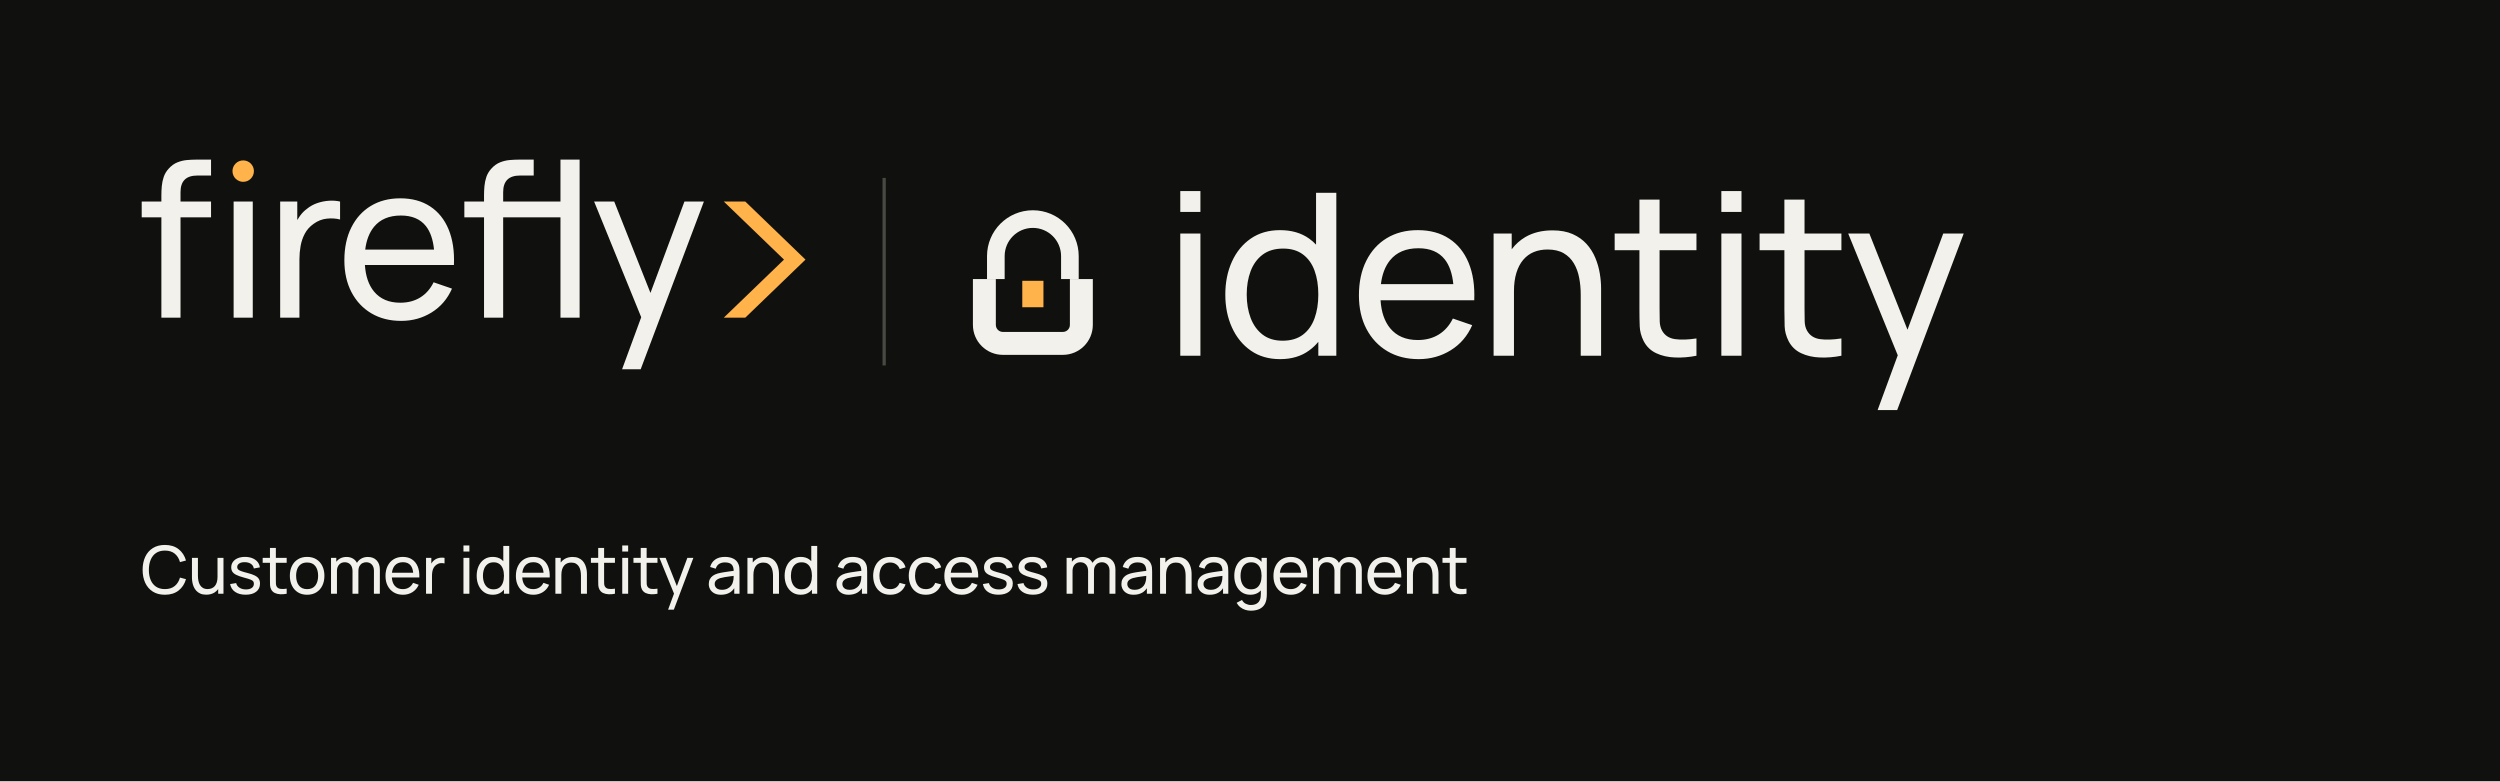
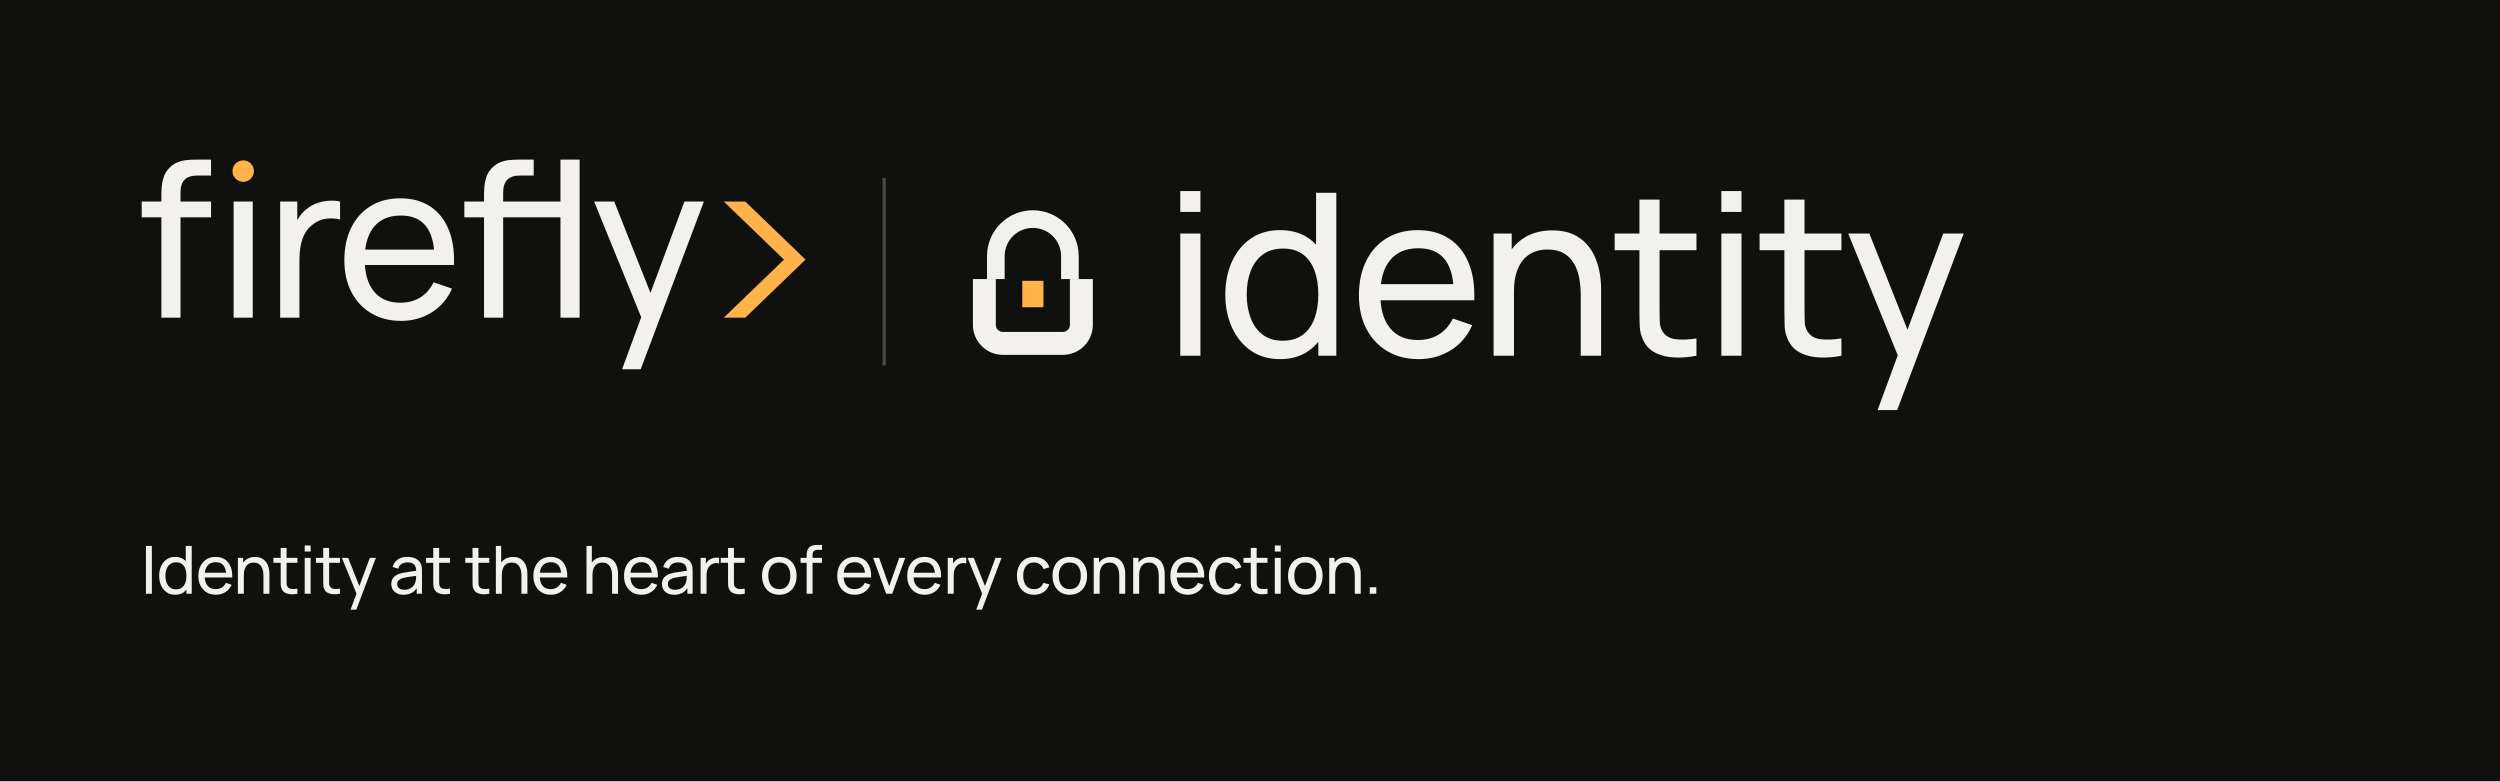
- <svg xmlns="http://www.w3.org/2000/svg" viewBox="0 0 1280 400" role="img" aria-label="firefly identity — Customer identity and access management">
+ <svg xmlns="http://www.w3.org/2000/svg" viewBox="0 0 1280 400" role="img" aria-label="firefly identity — Identity at the heart of every connection.">
  <rect width="1280" height="400" fill="#10110f" />
  <svg x="72" y="58" width="960" height="158.897" viewBox="0 0 580 96" role="img" aria-label="firefly identity">
    <svg x="0" y="14" width="206" height="65.518" viewBox="5 -148 619.4 197">
      <path d="M24.3 0L24.3 -93.3L6 -93.3L6 -108L24.3 -108L24.3 -113.9Q24.3 -118.1 24.7 -122.45Q25.1 -126.8 26.5 -130.95Q27.9 -135.1 31.1 -138.6Q34.8 -142.7 39.2 -144.45Q43.6 -146.2 48.15 -146.6Q52.7 -147 56.8 -147L70.5 -147L70.5 -132.2L57.8 -132.2Q49.9 -132.2 46 -128.35Q42.1 -124.5 42.1 -116.7L42.1 -108L70.5 -108L70.5 -93.3L42.1 -93.3L42.1 0ZM91.5 0L91.5 -108L109.3 -108L109.3 0ZM134.8 0L134.8 -108L150.7 -108L150.7 -90.8Q151.8 -92.7 153.1 -94.5Q156.1 -98.7 159.9 -101.4Q164.1 -104.8 169.4 -106.6Q174.7 -108.4 180.2 -108.75Q185.7 -109.1 190.5 -108L190.5 -91.3Q184.9 -92.8 178.2 -92.1Q171.5 -91.4 165.8 -87.2Q160.6 -83.5 157.75 -78.2Q154.9 -72.9 153.8 -66.75Q152.7 -60.6 152.7 -54.2L152.7 0ZM247.3 3Q231.4 3 219.55 -4.05Q207.7 -11.1 201.1 -23.75Q194.5 -36.4 194.5 -53.3Q194.5 -71 201 -83.95Q207.5 -96.9 219.15 -103.95Q230.8 -111 246.5 -111Q262.8 -111 274.25 -103.5Q285.7 -96 291.45 -82.1Q297.2 -68.2 296.4 -49L213.6 -49Q214.6 -33.5 222 -24.4Q230.6 -13.9 246.5 -13.9Q257.2 -13.9 265.1 -18.8Q273 -23.7 277.5 -32.9L294.6 -27Q288.3 -12.7 275.65 -4.85Q263 3 247.3 3ZM277.9 -63.3Q276.5 -77.4 270.3 -85.2Q262.5 -95 247.1 -95Q230.6 -95 222 -84.4Q215.5 -76.4 213.9 -63.3ZM324.4 0L324.4 -93.3L306.1 -93.3L306.1 -108L324.4 -108L324.4 -113.9Q324.4 -118.1 324.8 -122.45Q325.2 -126.8 326.6 -130.95Q328 -135.1 331.2 -138.6Q334.9 -142.7 339.3 -144.45Q343.7 -146.2 348.25 -146.6Q352.8 -147 356.9 -147L370.6 -147L370.6 -132.2L357.9 -132.2Q350 -132.2 346.1 -128.35Q342.2 -124.5 342.2 -116.7L342.2 -108L395.5 -108L395.5 -147L413.3 -147L413.3 0L395.5 0L395.5 -93.3L342.2 -93.3L342.2 0ZM452.8 48L470.6 -0.4L426.8 -108L445.5 -108L479.2 -23L510.8 -108L528.9 -108L470.1 48Z" fill="#f3f1eb" />
      <circle cx="100.4" cy="-136.3" r="9.97" fill="#ffb34a" />
      <path d="M567.4 -108L623.4 -54L567.4 0L547.4 0L603.4 -54L547.4 -108Z" fill="#ffb34a" />
    </svg>
    <path d="M230 20V78" stroke="#474a42" />
    <svg x="252" y="30" width="48" height="48" viewBox="4 4 88 88">
      <path d="M27 43V30C27 18.4 36.4 9 48 9S69 18.4 69 30V43" fill="none" stroke="#f3f1eb" stroke-width="10" />
      <path d="M14 43V69C14 78.39 21.61 86 31 86H65C74.39 86 82 78.39 82 69V43H69V69C69 71.21 67.21 73 65 73H31C28.79 73 27 71.21 27 69V43H14Z" fill="#f3f1eb" />
      <path d="M42 44H54V59H42Z" fill="#ffb34a" />
    </svg>
    <g transform="translate(316 6)">
      <path fill="#f3f1eb" d="M5.6 24.51L5.6 18.07L11.83 18.07L11.83 24.51ZM5.6 69L5.6 31.2L11.83 31.2L11.83 69ZM36.47 70.05Q31.19 70.05 27.41 67.41Q23.63 64.77 21.58 60.25Q19.53 55.74 19.53 50.07Q19.53 44.4 21.58 39.88Q23.63 35.36 27.41 32.76Q31.19 30.15 36.44 30.15Q41.79 30.15 45.43 32.74Q46.62 33.58 47.6 34.63L47.6 18.6L53.87 18.6L53.87 69L48.3 69L48.3 64.69Q47.04 66.24 45.43 67.39Q41.79 70.05 36.47 70.05ZM37.24 64.35Q41.06 64.35 43.51 62.51Q45.96 60.67 47.13 57.43Q48.3 54.2 48.3 50.07Q48.3 45.86 47.13 42.66Q45.96 39.46 43.54 37.66Q41.13 35.85 37.42 35.85Q33.57 35.85 31.06 37.74Q28.56 39.64 27.35 42.86Q26.15 46.08 26.15 50.07Q26.15 54.09 27.37 57.33Q28.6 60.57 31.06 62.46Q33.53 64.35 37.24 64.35ZM79.35 70.05Q73.78 70.05 69.63 67.58Q65.49 65.11 63.18 60.69Q60.86 56.26 60.86 50.35Q60.86 44.15 63.14 39.62Q65.41 35.08 69.49 32.62Q73.57 30.15 79.07 30.15Q84.77 30.15 88.78 32.78Q92.79 35.4 94.8 40.27Q96.81 45.13 96.53 51.85L67.55 51.85Q67.9 57.28 70.49 60.46Q73.5 64.14 79.07 64.14Q82.81 64.14 85.58 62.42Q88.34 60.71 89.92 57.49L95.9 59.55Q93.7 64.56 89.27 67.3Q84.84 70.05 79.35 70.05ZM90.06 46.85Q89.57 41.91 87.4 39.18Q84.67 35.75 79.28 35.75Q73.5 35.75 70.49 39.46Q68.22 42.26 67.66 46.85ZM129.47 69L129.47 50.07Q129.47 47.37 128.99 44.89Q128.52 42.4 127.35 40.42Q126.18 38.44 124.2 37.29Q122.22 36.14 119.21 36.14Q116.87 36.14 114.96 36.92Q113.05 37.71 111.69 39.32Q110.32 40.93 109.57 43.36Q108.82 45.8 108.82 49.08L108.82 69L102.52 69L102.52 31.2L108.12 31.2L108.12 36.07Q109.83 33.79 112.28 32.32Q115.85 30.22 120.72 30.22Q124.39 30.22 126.98 31.37Q129.57 32.53 131.29 34.44Q133 36.35 133.98 38.71Q134.96 41.07 135.36 43.5Q135.77 45.94 135.77 48.11L135.77 69ZM165.27 69Q161.91 69.67 158.64 69.54Q155.37 69.42 152.81 68.21Q150.26 67.01 148.93 64.45Q147.81 62.21 147.72 59.92Q147.63 57.63 147.63 54.72L147.63 36.35L139.97 36.35L139.97 31.2L147.63 31.2L147.63 20.7L153.86 20.7L153.86 31.2L165.27 31.2L165.27 36.35L153.86 36.35L153.86 54.44Q153.86 56.75 153.91 58.4Q153.97 60.04 154.63 61.23Q155.89 63.47 158.64 63.86Q161.39 64.24 165.27 63.65ZM172.97 24.51L172.97 18.07L179.2 18.07L179.2 24.51ZM172.97 69L172.97 31.2L179.2 31.2L179.2 69ZM210.11 69Q206.75 69.67 203.47 69.54Q200.2 69.42 197.65 68.21Q195.09 67.01 193.76 64.45Q192.64 62.21 192.55 59.92Q192.47 57.63 192.47 54.72L192.47 36.35L184.8 36.35L184.8 31.2L192.47 31.2L192.47 20.7L198.7 20.7L198.7 31.2L210.11 31.2L210.11 36.35L198.7 36.35L198.7 54.44Q198.7 56.75 198.75 58.4Q198.8 60.04 199.47 61.23Q200.73 63.47 203.47 63.86Q206.22 64.24 210.11 63.65ZM221.31 85.8L227.54 68.86L212.21 31.2L218.75 31.2L230.55 60.95L241.61 31.2L247.94 31.2L227.36 85.8Z" />
    </g>
  </svg>
-   <path d="M84.44 304.51Q80.79 304.51 78.24 302.9Q75.69 301.28 74.35 298.41Q73.02 295.53 73.02 291.76Q73.02 287.99 74.35 285.11Q75.69 282.24 78.24 280.63Q80.79 279.01 84.44 279.01Q88.69 279.01 91.44 281.17Q94.19 283.33 95.22 286.98L92.15 287.8Q91.4 285.06 89.48 283.48Q87.56 281.9 84.44 281.9Q81.71 281.9 79.89 283.14Q78.07 284.38 77.15 286.6Q76.23 288.82 76.22 291.76Q76.2 294.68 77.12 296.9Q78.04 299.12 79.87 300.37Q81.71 301.62 84.44 301.62Q87.56 301.62 89.48 300.03Q91.4 298.44 92.15 295.72L95.22 296.54Q94.19 300.18 91.44 302.34Q88.69 304.51 84.44 304.51ZM105.59 304.48Q103.82 304.48 102.56 303.92Q101.29 303.35 100.46 302.42Q99.63 301.48 99.15 300.35Q98.67 299.21 98.48 298.02Q98.28 296.83 98.28 295.79L98.28 285.64L101.34 285.64L101.34 294.84Q101.34 296.13 101.58 297.34Q101.82 298.54 102.39 299.51Q102.96 300.48 103.92 301.04Q104.88 301.6 106.32 301.6Q107.46 301.6 108.4 301.21Q109.33 300.82 110 300.05Q110.66 299.27 111.02 298.08Q111.37 296.89 111.37 295.31L111.37 285.64L114.42 285.64L114.42 304L111.71 304L111.71 301.62Q110.88 302.74 109.71 303.44Q107.96 304.48 105.59 304.48ZM125.77 304.49Q122.49 304.49 120.39 303.06Q118.29 301.62 117.82 299.04L120.91 298.54Q121.28 300.04 122.63 300.91Q123.97 301.79 125.96 301.79Q127.85 301.79 128.92 301.01Q129.99 300.23 129.99 298.88Q129.99 298.1 129.63 297.62Q129.27 297.13 128.16 296.71Q127.05 296.28 124.8 295.69Q122.37 295.04 120.98 294.34Q119.58 293.65 118.99 292.73Q118.39 291.81 118.39 290.5Q118.39 288.89 119.28 287.67Q120.16 286.46 121.75 285.79Q123.34 285.13 125.45 285.13Q127.54 285.13 129.19 285.79Q130.84 286.46 131.85 287.67Q132.86 288.89 133.05 290.5L129.95 291.06Q129.73 289.58 128.53 288.73Q127.34 287.88 125.45 287.83Q123.66 287.77 122.55 288.46Q121.44 289.16 121.44 290.35Q121.44 291.01 121.85 291.49Q122.27 291.96 123.4 292.39Q124.53 292.81 126.69 293.36Q129.12 293.97 130.52 294.69Q131.93 295.42 132.52 296.39Q133.12 297.37 133.12 298.8Q133.12 301.45 131.16 302.97Q129.21 304.49 125.77 304.49ZM146.78 304Q145.15 304.32 143.56 304.26Q141.97 304.2 140.73 303.62Q139.49 303.03 138.84 301.79Q138.3 300.7 138.26 299.59Q138.22 298.48 138.22 297.06L138.22 288.14L134.49 288.14L134.49 285.64L138.22 285.64L138.22 280.54L141.24 280.54L141.24 285.64L146.78 285.64L146.78 288.14L141.24 288.14L141.24 296.93Q141.24 298.05 141.27 298.85Q141.29 299.65 141.62 300.23Q142.23 301.31 143.56 301.5Q144.9 301.69 146.78 301.4ZM157.24 304.51Q154.5 304.51 152.52 303.27Q150.54 302.03 149.47 299.83Q148.4 297.64 148.4 294.8Q148.4 291.91 149.49 289.74Q150.57 287.56 152.56 286.35Q154.55 285.13 157.24 285.13Q159.99 285.13 161.98 286.36Q163.97 287.6 165.03 289.78Q166.1 291.96 166.1 294.8Q166.1 297.68 165.02 299.86Q163.95 302.05 161.96 303.28Q159.98 304.51 157.24 304.51ZM157.24 301.64Q160.09 301.64 161.49 299.73Q162.88 297.83 162.88 294.8Q162.88 291.69 161.47 289.85Q160.06 288 157.24 288Q155.32 288 154.08 288.87Q152.84 289.74 152.22 291.27Q151.61 292.8 151.61 294.8Q151.61 297.9 153.04 299.77Q154.47 301.64 157.24 301.64ZM191.44 304L191.46 292.25Q191.46 290.2 190.36 289.03Q189.27 287.87 187.52 287.87Q186.5 287.87 185.58 288.33Q184.66 288.8 184.08 289.8Q183.5 290.79 183.5 292.34L183.5 292.34L183.49 304L180.48 304L180.49 292.37Q180.49 290.26 179.41 289.07Q178.32 287.87 176.52 287.87Q174.73 287.87 173.63 289.09Q172.52 290.32 172.52 292.34L172.52 304L169.48 304L169.48 285.64L172.18 285.64L172.18 287.6Q172.95 286.59 174.09 285.96Q175.55 285.16 177.4 285.16Q179.25 285.16 180.63 285.95Q182.01 286.73 182.76 288.17Q182.76 288.19 182.76 288.19Q183.59 286.78 185.02 285.98Q186.48 285.16 188.31 285.16Q191.19 285.16 192.84 286.91Q194.49 288.65 194.49 291.59L194.47 304ZM206.35 304.51Q203.65 304.51 201.63 303.31Q199.62 302.11 198.5 299.96Q197.38 297.81 197.38 294.94Q197.38 291.93 198.48 289.73Q199.59 287.53 201.57 286.33Q203.55 285.13 206.22 285.13Q208.99 285.13 210.93 286.4Q212.88 287.68 213.86 290.04Q214.83 292.41 214.7 295.67L200.62 295.67Q200.79 298.31 202.05 299.85Q203.51 301.64 206.22 301.64Q208.03 301.64 209.38 300.8Q210.72 299.97 211.49 298.41L214.39 299.41Q213.32 301.84 211.17 303.18Q209.02 304.51 206.35 304.51ZM211.55 293.24Q211.32 290.84 210.26 289.52Q208.94 287.85 206.32 287.85Q203.51 287.85 202.05 289.65Q200.95 291.01 200.67 293.24ZM218.13 304L218.13 285.64L220.84 285.64L220.84 288.56Q221.02 288.24 221.24 287.94Q221.75 287.22 222.4 286.76Q223.11 286.18 224.01 285.88Q224.92 285.57 225.85 285.51Q226.79 285.45 227.6 285.64L227.6 288.48Q226.65 288.22 225.51 288.34Q224.37 288.46 223.4 289.18Q222.52 289.81 222.03 290.71Q221.55 291.61 221.36 292.65Q221.18 293.7 221.18 294.79L221.18 304ZM237.29 282.39L237.29 279.27L240.32 279.27L240.32 282.39ZM237.29 304L237.29 285.64L240.32 285.64L240.32 304ZM252.29 304.51Q249.72 304.51 247.88 303.23Q246.05 301.94 245.05 299.75Q244.06 297.56 244.06 294.8Q244.06 292.05 245.05 289.86Q246.05 287.66 247.88 286.4Q249.72 285.13 252.27 285.13Q254.87 285.13 256.64 286.39Q257.22 286.8 257.69 287.31L257.69 279.52L260.73 279.52L260.73 304L258.03 304L258.03 301.91Q257.42 302.66 256.64 303.22Q254.87 304.51 252.29 304.51ZM252.66 301.74Q254.51 301.74 255.7 300.85Q256.89 299.95 257.46 298.38Q258.03 296.81 258.03 294.8Q258.03 292.76 257.46 291.21Q256.89 289.65 255.72 288.78Q254.55 287.9 252.74 287.9Q250.87 287.9 249.66 288.82Q248.44 289.74 247.86 291.3Q247.27 292.87 247.27 294.8Q247.27 296.76 247.87 298.33Q248.46 299.9 249.66 300.82Q250.86 301.74 252.66 301.74ZM273.11 304.51Q270.41 304.51 268.39 303.31Q266.38 302.11 265.26 299.96Q264.13 297.81 264.13 294.94Q264.13 291.93 265.24 289.73Q266.34 287.53 268.32 286.33Q270.31 285.13 272.97 285.13Q275.75 285.13 277.69 286.4Q279.64 287.68 280.62 290.04Q281.59 292.41 281.46 295.67L267.38 295.67Q267.55 298.31 268.81 299.85Q270.27 301.64 272.97 301.64Q274.79 301.64 276.14 300.8Q277.48 299.97 278.24 298.41L281.15 299.41Q280.08 301.84 277.93 303.18Q275.78 304.51 273.11 304.51ZM278.31 293.24Q278.07 290.84 277.02 289.52Q275.69 287.85 273.08 287.85Q270.27 287.85 268.81 289.65Q267.7 291.01 267.43 293.24ZM297.45 304L297.45 294.8Q297.45 293.49 297.22 292.29Q297 291.08 296.43 290.12Q295.86 289.16 294.9 288.6Q293.94 288.04 292.47 288.04Q291.33 288.04 290.41 288.42Q289.48 288.8 288.82 289.58Q288.16 290.37 287.79 291.55Q287.42 292.73 287.42 294.33L287.42 304L284.36 304L284.36 285.64L287.08 285.64L287.08 288Q287.92 286.9 289.11 286.18Q290.84 285.16 293.2 285.16Q294.99 285.16 296.25 285.73Q297.51 286.29 298.34 287.21Q299.17 288.14 299.65 289.29Q300.12 290.43 300.32 291.62Q300.51 292.8 300.51 293.85L300.51 304ZM314.85 304Q313.21 304.32 311.62 304.26Q310.03 304.2 308.79 303.62Q307.55 303.03 306.91 301.79Q306.36 300.7 306.32 299.59Q306.28 298.48 306.28 297.06L306.28 288.14L302.55 288.14L302.55 285.64L306.28 285.64L306.28 280.54L309.3 280.54L309.3 285.64L314.85 285.64L314.85 288.14L309.3 288.14L309.3 296.93Q309.3 298.05 309.33 298.85Q309.35 299.65 309.68 300.23Q310.29 301.31 311.62 301.5Q312.96 301.69 314.85 301.4ZM318.59 282.39L318.59 279.27L321.61 279.27L321.61 282.39ZM318.59 304L318.59 285.64L321.61 285.64L321.61 304ZM336.62 304Q334.99 304.32 333.4 304.26Q331.81 304.2 330.57 303.62Q329.33 303.03 328.68 301.79Q328.14 300.7 328.1 299.59Q328.05 298.48 328.05 297.06L328.05 288.14L324.33 288.14L324.33 285.64L328.05 285.64L328.05 280.54L331.08 280.54L331.08 285.64L336.62 285.64L336.62 288.14L331.08 288.14L331.08 296.93Q331.08 298.05 331.11 298.85Q331.13 299.65 331.45 300.23Q332.07 301.31 333.4 301.5Q334.74 301.69 336.62 301.4ZM342.06 312.16L345.09 303.93L337.64 285.64L340.82 285.64L346.55 300.09L351.92 285.64L355 285.64L345 312.16ZM369.14 304.51Q367.09 304.51 365.7 303.75Q364.32 303 363.61 301.76Q362.9 300.52 362.9 299.04Q362.9 297.59 363.46 296.53Q364.01 295.47 365.01 294.76Q366.02 294.06 367.41 293.65Q368.72 293.29 370.34 293.03Q371.97 292.76 373.63 292.54Q374.69 292.41 375.65 292.27Q375.6 290.18 374.69 289.13Q373.65 287.95 371.13 287.95Q369.47 287.95 368.22 288.71Q366.97 289.46 366.46 291.17L363.58 290.3Q364.25 287.88 366.15 286.51Q368.06 285.13 371.17 285.13Q373.67 285.13 375.46 286.02Q377.25 286.92 378.03 288.72Q378.43 289.57 378.53 290.56Q378.63 291.56 378.63 292.64L378.63 304L375.94 304L375.94 301.14Q375.03 302.54 373.68 303.37Q371.81 304.51 369.14 304.51ZM369.6 301.98Q371.23 301.98 372.43 301.39Q373.63 300.8 374.36 299.84Q375.09 298.88 375.31 297.74Q375.57 296.89 375.6 295.84Q375.6 295.28 375.62 294.85Q374.69 294.97 373.77 295.09Q372.34 295.28 371.06 295.49Q369.79 295.7 368.77 295.99Q368.02 296.23 367.37 296.61Q366.71 296.98 366.31 297.57Q365.91 298.15 365.91 299.02Q365.91 299.77 366.3 300.45Q366.68 301.13 367.49 301.55Q368.29 301.98 369.6 301.98ZM395.78 304L395.78 294.8Q395.78 293.49 395.55 292.29Q395.32 291.08 394.75 290.12Q394.18 289.16 393.22 288.6Q392.26 288.04 390.8 288.04Q389.66 288.04 388.74 288.42Q387.81 288.8 387.15 289.58Q386.48 290.37 386.12 291.55Q385.75 292.73 385.75 294.33L385.75 304L382.69 304L382.69 285.64L385.41 285.64L385.41 288Q386.25 286.9 387.44 286.18Q389.17 285.16 391.53 285.16Q393.32 285.16 394.58 285.73Q395.83 286.29 396.67 287.21Q397.5 288.14 397.98 289.29Q398.45 290.43 398.65 291.62Q398.84 292.8 398.84 293.85L398.84 304ZM409.96 304.51Q407.39 304.51 405.56 303.23Q403.72 301.94 402.73 299.75Q401.73 297.56 401.73 294.8Q401.73 292.05 402.73 289.86Q403.72 287.66 405.56 286.4Q407.39 285.13 409.94 285.13Q412.54 285.13 414.31 286.39Q414.89 286.8 415.37 287.31L415.37 279.52L418.41 279.52L418.41 304L415.71 304L415.71 301.91Q415.09 302.66 414.31 303.22Q412.54 304.51 409.96 304.51ZM410.33 301.74Q412.19 301.74 413.38 300.85Q414.57 299.95 415.14 298.38Q415.71 296.81 415.71 294.8Q415.71 292.76 415.14 291.21Q414.57 289.65 413.39 288.78Q412.22 287.9 410.42 287.9Q408.55 287.9 407.33 288.82Q406.12 289.74 405.53 291.3Q404.95 292.87 404.95 294.8Q404.95 296.76 405.54 298.33Q406.14 299.9 407.33 300.82Q408.53 301.74 410.33 301.74ZM434.51 304.51Q432.45 304.51 431.07 303.75Q429.68 303 428.97 301.76Q428.27 300.52 428.27 299.04Q428.27 297.59 428.82 296.53Q429.37 295.47 430.38 294.76Q431.38 294.06 432.77 293.65Q434.08 293.29 435.71 293.03Q437.33 292.76 439 292.54Q440.05 292.41 441.02 292.27Q440.97 290.18 440.05 289.13Q439.01 287.95 436.5 287.95Q434.83 287.95 433.58 288.71Q432.33 289.46 431.82 291.17L428.95 290.3Q429.61 287.88 431.52 286.51Q433.42 285.13 436.53 285.13Q439.03 285.13 440.82 286.02Q442.62 286.92 443.4 288.72Q443.79 289.57 443.89 290.56Q443.99 291.56 443.99 292.64L443.99 304L441.31 304L441.31 301.14Q440.39 302.54 439.05 303.37Q437.18 304.51 434.51 304.51ZM434.97 301.98Q436.6 301.98 437.8 301.39Q439 300.8 439.73 299.84Q440.46 298.88 440.68 297.74Q440.93 296.89 440.97 295.84Q440.97 295.28 440.99 294.85Q440.05 294.97 439.13 295.09Q437.7 295.28 436.43 295.49Q435.15 295.7 434.13 295.99Q433.39 296.23 432.73 296.61Q432.08 296.98 431.68 297.57Q431.28 298.15 431.28 299.02Q431.28 299.77 431.66 300.45Q432.04 301.13 432.85 301.55Q433.66 301.98 434.97 301.98ZM455.81 304.51Q453.02 304.51 451.07 303.26Q449.13 302.01 448.11 299.82Q447.09 297.63 447.05 294.82Q447.09 291.95 448.13 289.76Q449.18 287.58 451.13 286.35Q453.09 285.13 455.84 285.13Q458.75 285.13 460.85 286.56Q462.95 287.99 463.66 290.47L460.67 291.37Q460.09 289.77 458.79 288.89Q457.49 288 455.81 288Q453.92 288 452.7 288.88Q451.47 289.75 450.88 291.29Q450.28 292.83 450.27 294.82Q450.3 297.88 451.69 299.76Q453.07 301.64 455.81 301.64Q457.61 301.64 458.8 300.81Q459.99 299.99 460.6 298.42L463.66 299.22Q462.71 301.79 460.69 303.15Q458.67 304.51 455.81 304.51ZM474.03 304.51Q471.25 304.51 469.3 303.26Q467.35 302.01 466.33 299.82Q465.31 297.63 465.28 294.82Q465.31 291.95 466.36 289.76Q467.4 287.58 469.36 286.35Q471.31 285.13 474.07 285.13Q476.97 285.13 479.07 286.56Q481.17 287.99 481.89 290.47L478.9 291.37Q478.32 289.77 477.02 288.89Q475.72 288 474.03 288Q472.15 288 470.92 288.88Q469.7 289.75 469.1 291.29Q468.51 292.83 468.49 294.82Q468.53 297.88 469.91 299.76Q471.3 301.64 474.03 301.64Q475.84 301.64 477.03 300.81Q478.22 299.99 478.83 298.42L481.89 299.22Q480.94 301.79 478.91 303.15Q476.89 304.51 474.03 304.51ZM492.48 304.51Q489.78 304.51 487.76 303.31Q485.75 302.11 484.62 299.96Q483.5 297.81 483.5 294.94Q483.5 291.93 484.61 289.73Q485.71 287.53 487.69 286.33Q489.67 285.13 492.34 285.13Q495.11 285.13 497.06 286.4Q499.01 287.68 499.98 290.04Q500.96 292.41 500.83 295.67L486.75 295.67Q486.92 298.31 488.18 299.85Q489.64 301.64 492.34 301.64Q494.16 301.64 495.5 300.8Q496.85 299.97 497.61 298.41L500.52 299.41Q499.45 301.84 497.3 303.18Q495.15 304.51 492.48 304.51ZM497.68 293.24Q497.44 290.84 496.39 289.52Q495.06 287.85 492.44 287.85Q489.64 287.85 488.18 289.65Q487.07 291.01 486.8 293.24ZM511.2 304.49Q507.91 304.49 505.81 303.06Q503.72 301.62 503.24 299.04L506.33 298.54Q506.71 300.04 508.05 300.91Q509.39 301.79 511.38 301.79Q513.27 301.79 514.34 301.01Q515.41 300.23 515.41 298.88Q515.41 298.1 515.05 297.62Q514.7 297.13 513.58 296.71Q512.47 296.28 510.23 295.69Q507.8 295.04 506.4 294.34Q505.01 293.65 504.41 292.73Q503.82 291.81 503.82 290.5Q503.82 288.89 504.7 287.67Q505.59 286.46 507.17 285.79Q508.76 285.13 510.87 285.13Q512.96 285.13 514.61 285.79Q516.26 286.46 517.27 287.67Q518.28 288.89 518.47 290.5L515.38 291.06Q515.16 289.58 513.96 288.73Q512.76 287.88 510.87 287.83Q509.09 287.77 507.97 288.46Q506.86 289.16 506.86 290.35Q506.86 291.01 507.28 291.49Q507.69 291.96 508.82 292.39Q509.95 292.81 512.11 293.36Q514.54 293.97 515.95 294.69Q517.35 295.42 517.94 296.39Q518.54 297.37 518.54 298.8Q518.54 301.45 516.58 302.97Q514.63 304.49 511.2 304.49ZM528.89 304.49Q525.61 304.49 523.51 303.06Q521.41 301.62 520.94 299.04L524.03 298.54Q524.4 300.04 525.75 300.91Q527.09 301.79 529.08 301.79Q530.97 301.79 532.04 301.01Q533.11 300.23 533.11 298.88Q533.11 298.1 532.75 297.62Q532.39 297.13 531.28 296.71Q530.17 296.28 527.92 295.69Q525.49 295.04 524.1 294.34Q522.7 293.65 522.11 292.73Q521.51 291.81 521.51 290.5Q521.51 288.89 522.4 287.67Q523.28 286.46 524.87 285.79Q526.46 285.13 528.57 285.13Q530.66 285.13 532.31 285.79Q533.96 286.46 534.97 287.67Q535.98 288.89 536.17 290.5L533.07 291.06Q532.85 289.58 531.65 288.73Q530.46 287.88 528.57 287.83Q526.78 287.77 525.67 288.46Q524.56 289.16 524.56 290.35Q524.56 291.01 524.97 291.49Q525.39 291.96 526.52 292.39Q527.65 292.81 529.81 293.36Q532.24 293.97 533.64 294.69Q535.05 295.42 535.64 296.39Q536.24 297.37 536.24 298.8Q536.24 301.45 534.28 302.97Q532.33 304.49 528.89 304.49ZM568.06 304L568.08 292.25Q568.08 290.2 566.98 289.03Q565.88 287.87 564.13 287.87Q563.11 287.87 562.2 288.33Q561.28 288.8 560.7 289.8Q560.12 290.79 560.12 292.34L560.12 292.34L560.1 304L557.1 304L557.11 292.37Q557.11 290.26 556.02 289.07Q554.94 287.87 553.13 287.87Q551.35 287.87 550.24 289.09Q549.14 290.32 549.14 292.34L549.14 304L546.1 304L546.1 285.64L548.8 285.64L548.8 287.6Q549.56 286.59 550.7 285.96Q552.17 285.16 554.02 285.16Q555.87 285.16 557.25 285.95Q558.63 286.73 559.37 288.17Q559.37 288.19 559.37 288.19Q560.21 286.78 561.63 285.98Q563.1 285.16 564.93 285.16Q567.81 285.16 569.45 286.91Q571.1 288.65 571.1 291.59L571.09 304ZM580.4 304.51Q578.35 304.51 576.96 303.75Q575.57 303 574.87 301.76Q574.16 300.52 574.16 299.04Q574.16 297.59 574.72 296.53Q575.27 295.47 576.27 294.76Q577.27 294.06 578.67 293.65Q579.98 293.29 581.6 293.03Q583.22 292.76 584.89 292.54Q585.94 292.41 586.91 292.27Q586.86 290.18 585.94 289.13Q584.91 287.95 582.39 287.95Q580.73 287.95 579.48 288.71Q578.23 289.46 577.72 291.17L574.84 290.3Q575.51 287.88 577.41 286.51Q579.31 285.13 582.43 285.13Q584.92 285.13 586.72 286.02Q588.51 286.92 589.29 288.72Q589.68 289.57 589.79 290.56Q589.89 291.56 589.89 292.64L589.89 304L587.2 304L587.2 301.14Q586.28 302.54 584.94 303.37Q583.07 304.51 580.4 304.51ZM580.86 301.98Q582.49 301.98 583.69 301.39Q584.89 300.8 585.62 299.84Q586.35 298.88 586.57 297.74Q586.83 296.89 586.86 295.84Q586.86 295.28 586.88 294.85Q585.94 294.97 585.03 295.09Q583.6 295.28 582.32 295.49Q581.05 295.7 580.03 295.99Q579.28 296.23 578.63 296.61Q577.97 296.98 577.57 297.57Q577.17 298.15 577.17 299.02Q577.17 299.77 577.55 300.45Q577.94 301.13 578.74 301.55Q579.55 301.98 580.86 301.98ZM607.04 304L607.04 294.8Q607.04 293.49 606.81 292.29Q606.58 291.08 606.01 290.12Q605.44 289.16 604.48 288.6Q603.52 288.04 602.06 288.04Q600.92 288.04 599.99 288.42Q599.07 288.8 598.41 289.58Q597.74 290.37 597.38 291.55Q597.01 292.73 597.01 294.33L597.01 304L593.95 304L593.95 285.64L596.67 285.64L596.67 288Q597.5 286.9 598.69 286.18Q600.43 285.16 602.79 285.16Q604.58 285.16 605.83 285.73Q607.09 286.29 607.93 287.21Q608.76 288.14 609.23 289.29Q609.71 290.43 609.91 291.62Q610.1 292.8 610.1 293.85L610.1 304ZM619.4 304.51Q617.34 304.51 615.96 303.75Q614.57 303 613.87 301.76Q613.16 300.52 613.16 299.04Q613.16 297.59 613.71 296.53Q614.27 295.47 615.27 294.76Q616.27 294.06 617.67 293.65Q618.98 293.29 620.6 293.03Q622.22 292.76 623.89 292.54Q624.94 292.41 625.91 292.27Q625.86 290.18 624.94 289.13Q623.91 287.95 621.39 287.95Q619.72 287.95 618.47 288.71Q617.22 289.46 616.71 291.17L613.84 290.3Q614.5 287.88 616.41 286.51Q618.31 285.13 621.42 285.13Q623.92 285.13 625.72 286.02Q627.51 286.92 628.29 288.72Q628.68 289.57 628.78 290.56Q628.89 291.56 628.89 292.64L628.89 304L626.2 304L626.2 301.14Q625.28 302.54 623.94 303.37Q622.07 304.51 619.4 304.51ZM619.86 301.98Q621.49 301.98 622.69 301.39Q623.89 300.8 624.62 299.84Q625.35 298.88 625.57 297.74Q625.83 296.89 625.86 295.84Q625.86 295.28 625.88 294.85Q624.94 294.97 624.02 295.09Q622.6 295.28 621.32 295.49Q620.05 295.7 619.03 295.99Q618.28 296.23 617.62 296.61Q616.97 296.98 616.57 297.57Q616.17 298.15 616.17 299.02Q616.17 299.77 616.55 300.45Q616.94 301.13 617.74 301.55Q618.55 301.98 619.86 301.98ZM640.4 312.67Q638.95 312.67 637.57 312.23Q636.2 311.79 635.05 310.89Q633.9 310 633.14 308.64L635.91 307.18Q636.59 308.52 637.84 309.13Q639.09 309.75 640.41 309.75Q642.16 309.75 643.32 309.11Q644.48 308.47 645.03 307.21Q645.58 305.96 645.56 304.08L645.56 302.32Q645.09 302.83 644.53 303.22Q642.76 304.51 640.17 304.51Q637.61 304.51 635.77 303.23Q633.94 301.94 632.94 299.75Q631.95 297.56 631.95 294.8Q631.95 292.05 632.94 289.86Q633.94 287.66 635.77 286.4Q637.61 285.13 640.16 285.13Q642.76 285.13 644.53 286.39Q645.31 286.95 645.92 287.68L645.92 285.64L648.61 285.64L648.61 304.12Q648.61 304.87 648.56 305.56Q648.52 306.26 648.39 306.94Q648.03 308.9 646.97 310.16Q645.92 311.43 644.25 312.05Q642.59 312.67 640.4 312.67ZM640.55 301.74Q642.4 301.74 643.59 300.85Q644.78 299.95 645.35 298.38Q645.92 296.81 645.92 294.8Q645.92 292.76 645.35 291.21Q644.78 289.65 643.61 288.78Q642.44 287.9 640.63 287.9Q638.76 287.9 637.55 288.82Q636.33 289.74 635.75 291.3Q635.16 292.87 635.16 294.8Q635.16 296.76 635.75 298.33Q636.35 299.9 637.55 300.82Q638.75 301.74 640.55 301.74ZM660.98 304.51Q658.28 304.51 656.26 303.31Q654.25 302.11 653.13 299.96Q652.01 297.81 652.01 294.94Q652.01 291.93 653.11 289.73Q654.22 287.53 656.2 286.33Q658.18 285.13 660.85 285.13Q663.62 285.13 665.56 286.4Q667.51 287.68 668.49 290.04Q669.46 292.41 669.33 295.67L655.25 295.67Q655.42 298.31 656.68 299.85Q658.14 301.64 660.85 301.64Q662.67 301.64 664.01 300.8Q665.35 299.97 666.12 298.41L669.02 299.41Q667.95 301.84 665.8 303.18Q663.65 304.51 660.98 304.51ZM666.18 293.24Q665.95 290.84 664.89 289.52Q663.57 287.85 660.95 287.85Q658.14 287.85 656.68 289.65Q655.58 291.01 655.3 293.24ZM694.2 304L694.22 292.25Q694.22 290.2 693.12 289.03Q692.02 287.87 690.27 287.87Q689.25 287.87 688.33 288.33Q687.42 288.8 686.84 289.8Q686.26 290.79 686.26 292.34L686.26 292.34L686.24 304L683.23 304L683.25 292.37Q683.25 290.26 682.16 289.07Q681.08 287.87 679.27 287.87Q677.49 287.87 676.38 289.09Q675.28 290.32 675.28 292.34L675.28 304L672.24 304L672.24 285.64L674.94 285.64L674.94 287.6Q675.7 286.59 676.84 285.96Q678.31 285.16 680.16 285.16Q682.01 285.16 683.39 285.95Q684.77 286.73 685.51 288.17Q685.51 288.19 685.51 288.19Q686.35 286.78 687.77 285.98Q689.24 285.16 691.07 285.16Q693.95 285.16 695.59 286.91Q697.24 288.65 697.24 291.59L697.23 304ZM709.11 304.51Q706.41 304.51 704.39 303.31Q702.38 302.11 701.25 299.96Q700.13 297.81 700.13 294.94Q700.13 291.93 701.24 289.73Q702.34 287.53 704.32 286.33Q706.3 285.13 708.97 285.13Q711.74 285.13 713.69 286.4Q715.64 287.68 716.61 290.04Q717.59 292.41 717.46 295.67L703.38 295.67Q703.55 298.31 704.81 299.85Q706.27 301.64 708.97 301.64Q710.79 301.64 712.13 300.8Q713.48 299.97 714.24 298.41L717.15 299.41Q716.08 301.84 713.93 303.18Q711.78 304.51 709.11 304.51ZM714.31 293.24Q714.07 290.84 713.02 289.52Q711.69 287.85 709.08 287.85Q706.27 287.85 704.81 289.65Q703.7 291.01 703.43 293.24ZM733.45 304L733.45 294.8Q733.45 293.49 733.22 292.29Q732.99 291.08 732.42 290.12Q731.85 289.16 730.89 288.6Q729.93 288.04 728.47 288.04Q727.33 288.04 726.41 288.42Q725.48 288.8 724.82 289.58Q724.15 290.37 723.79 291.55Q723.42 292.73 723.42 294.33L723.42 304L720.36 304L720.36 285.64L723.08 285.64L723.08 288Q723.92 286.9 725.11 286.18Q726.84 285.16 729.2 285.16Q730.99 285.16 732.25 285.73Q733.5 286.29 734.34 287.21Q735.17 288.14 735.65 289.29Q736.12 290.43 736.32 291.62Q736.51 292.8 736.51 293.85L736.51 304ZM750.84 304Q749.21 304.32 747.62 304.26Q746.03 304.2 744.79 303.62Q743.55 303.03 742.9 301.79Q742.36 300.7 742.32 299.59Q742.28 298.48 742.28 297.06L742.28 288.14L738.55 288.14L738.55 285.64L742.28 285.64L742.28 280.54L745.3 280.54L745.3 285.64L750.84 285.64L750.84 288.14L745.3 288.14L745.3 296.93Q745.3 298.05 745.33 298.85Q745.35 299.65 745.68 300.23Q746.29 301.31 747.62 301.5Q748.96 301.69 750.84 301.4Z" fill="#f3f1eb" />
+   <path d="M74.72 304L74.72 279.52L77.75 279.52L77.75 304ZM89.71 304.51Q87.15 304.51 85.31 303.23Q83.48 301.94 82.48 299.75Q81.49 297.56 81.49 294.8Q81.49 292.05 82.48 289.86Q83.48 287.66 85.31 286.4Q87.15 285.13 89.7 285.13Q92.3 285.13 94.07 286.39Q94.64 286.8 95.12 287.31L95.12 279.52L98.16 279.52L98.16 304L95.46 304L95.46 301.91Q94.85 302.66 94.07 303.22Q92.3 304.51 89.71 304.51ZM90.09 301.74Q91.94 301.74 93.13 300.85Q94.32 299.95 94.89 298.38Q95.46 296.81 95.46 294.8Q95.46 292.76 94.89 291.21Q94.32 289.65 93.15 288.78Q91.98 287.9 90.17 287.9Q88.3 287.9 87.09 288.82Q85.87 289.74 85.29 291.3Q84.7 292.87 84.7 294.8Q84.7 296.76 85.29 298.33Q85.89 299.9 87.09 300.82Q88.29 301.74 90.09 301.74ZM110.54 304.51Q107.84 304.51 105.82 303.31Q103.81 302.11 102.69 299.96Q101.56 297.81 101.56 294.94Q101.56 291.93 102.67 289.73Q103.77 287.53 105.75 286.33Q107.73 285.13 110.4 285.13Q113.17 285.13 115.12 286.4Q117.07 287.68 118.04 290.04Q119.02 292.41 118.89 295.67L104.81 295.67Q104.98 298.31 106.24 299.85Q107.7 301.64 110.4 301.64Q112.22 301.64 113.57 300.8Q114.91 299.97 115.67 298.41L118.58 299.41Q117.51 301.84 115.36 303.18Q113.21 304.51 110.54 304.51ZM115.74 293.24Q115.5 290.84 114.45 289.52Q113.12 287.85 110.51 287.85Q107.7 287.85 106.24 289.65Q105.13 291.01 104.86 293.24ZM134.88 304L134.88 294.8Q134.88 293.49 134.65 292.29Q134.42 291.08 133.85 290.12Q133.29 289.16 132.32 288.6Q131.36 288.04 129.9 288.04Q128.76 288.04 127.84 288.42Q126.91 288.8 126.25 289.58Q125.58 290.37 125.22 291.55Q124.85 292.73 124.85 294.33L124.85 304L121.79 304L121.79 285.64L124.51 285.64L124.51 288Q125.35 286.9 126.54 286.18Q128.27 285.16 130.63 285.16Q132.42 285.16 133.68 285.73Q134.93 286.29 135.77 287.21Q136.6 288.14 137.08 289.29Q137.55 290.43 137.75 291.62Q137.94 292.8 137.94 293.85L137.94 304ZM152.27 304Q150.64 304.32 149.05 304.26Q147.46 304.2 146.22 303.62Q144.98 303.03 144.34 301.79Q143.79 300.7 143.75 299.59Q143.71 298.48 143.71 297.06L143.71 288.14L139.98 288.14L139.98 285.64L143.71 285.64L143.71 280.54L146.73 280.54L146.73 285.64L152.27 285.64L152.27 288.14L146.73 288.14L146.73 296.93Q146.73 298.05 146.76 298.85Q146.78 299.65 147.11 300.23Q147.72 301.31 149.05 301.5Q150.39 301.69 152.27 301.4ZM156.01 282.39L156.01 279.27L159.04 279.27L159.04 282.39ZM156.01 304L156.01 285.64L159.04 285.64L159.04 304ZM174.05 304Q172.42 304.32 170.83 304.26Q169.24 304.2 168 303.62Q166.76 303.03 166.11 301.79Q165.57 300.7 165.53 299.59Q165.48 298.48 165.48 297.06L165.48 288.14L161.76 288.14L161.76 285.64L165.48 285.64L165.48 280.54L168.51 280.54L168.51 285.64L174.05 285.64L174.05 288.14L168.51 288.14L168.51 296.93Q168.51 298.05 168.53 298.85Q168.56 299.65 168.88 300.23Q169.5 301.31 170.83 301.5Q172.16 301.69 174.05 301.4ZM179.49 312.16L182.52 303.93L175.07 285.64L178.25 285.64L183.98 300.09L189.35 285.64L192.43 285.64L182.43 312.16ZM206.57 304.51Q204.52 304.51 203.13 303.75Q201.74 303 201.04 301.76Q200.33 300.52 200.33 299.04Q200.33 297.59 200.89 296.53Q201.44 295.47 202.44 294.76Q203.44 294.06 204.84 293.65Q206.15 293.29 207.77 293.03Q209.39 292.76 211.06 292.54Q212.11 292.41 213.08 292.27Q213.03 290.18 212.11 289.13Q211.08 287.95 208.56 287.95Q206.9 287.95 205.65 288.71Q204.4 289.46 203.89 291.17L201.01 290.3Q201.68 287.88 203.58 286.51Q205.48 285.13 208.6 285.13Q211.09 285.13 212.89 286.02Q214.68 286.92 215.46 288.72Q215.85 289.57 215.96 290.56Q216.06 291.56 216.06 292.64L216.06 304L213.37 304L213.37 301.14Q212.45 302.54 211.11 303.37Q209.24 304.51 206.57 304.51ZM207.03 301.98Q208.66 301.98 209.86 301.39Q211.06 300.8 211.79 299.84Q212.52 298.88 212.74 297.74Q213 296.89 213.03 295.84Q213.03 295.28 213.05 294.85Q212.11 294.97 211.2 295.09Q209.77 295.28 208.49 295.49Q207.22 295.7 206.2 295.99Q205.45 296.23 204.8 296.61Q204.14 296.98 203.74 297.57Q203.34 298.15 203.34 299.02Q203.34 299.77 203.72 300.45Q204.11 301.13 204.91 301.55Q205.72 301.98 207.03 301.98ZM230.39 304Q228.76 304.32 227.17 304.26Q225.58 304.2 224.34 303.62Q223.1 303.03 222.45 301.79Q221.91 300.7 221.86 299.59Q221.82 298.48 221.82 297.06L221.82 288.14L218.1 288.14L218.1 285.64L221.82 285.64L221.82 280.54L224.85 280.54L224.85 285.64L230.39 285.64L230.39 288.14L224.85 288.14L224.85 296.93Q224.85 298.05 224.87 298.85Q224.9 299.65 225.22 300.23Q225.83 301.31 227.17 301.5Q228.5 301.69 230.39 301.4ZM250.5 304Q248.87 304.32 247.28 304.26Q245.69 304.2 244.45 303.62Q243.21 303.03 242.56 301.79Q242.02 300.7 241.97 299.59Q241.93 298.48 241.93 297.06L241.93 288.14L238.21 288.14L238.21 285.64L241.93 285.64L241.93 280.54L244.96 280.54L244.96 285.64L250.5 285.64L250.5 288.14L244.96 288.14L244.96 296.93Q244.96 298.05 244.98 298.85Q245.01 299.65 245.33 300.23Q245.94 301.31 247.28 301.5Q248.61 301.69 250.5 301.4ZM266.97 304L266.97 294.8Q266.97 293.49 266.74 292.29Q266.51 291.08 265.94 290.12Q265.38 289.16 264.41 288.6Q263.45 288.04 261.99 288.04Q260.85 288.04 259.93 288.42Q259 288.8 258.34 289.58Q257.67 290.37 257.31 291.55Q256.94 292.73 256.94 294.33L256.94 304L253.88 304L253.88 279.52L256.6 279.52L256.6 288Q257.44 286.9 258.63 286.18Q260.36 285.16 262.72 285.16Q264.51 285.16 265.77 285.73Q267.02 286.29 267.86 287.21Q268.69 288.14 269.17 289.29Q269.64 290.43 269.84 291.62Q270.03 292.8 270.03 293.85L270.03 304ZM282.07 304.51Q279.37 304.51 277.35 303.31Q275.34 302.11 274.22 299.96Q273.09 297.81 273.09 294.94Q273.09 291.93 274.2 289.73Q275.3 287.53 277.28 286.33Q279.26 285.13 281.93 285.13Q284.7 285.13 286.65 286.4Q288.6 287.68 289.57 290.04Q290.55 292.41 290.42 295.67L276.34 295.67Q276.51 298.31 277.77 299.85Q279.23 301.64 281.93 301.64Q283.75 301.64 285.1 300.8Q286.44 299.97 287.2 298.41L290.11 299.41Q289.04 301.84 286.89 303.18Q284.74 304.51 282.07 304.51ZM287.27 293.24Q287.03 290.84 285.98 289.52Q284.65 287.85 282.04 287.85Q279.23 287.85 277.77 289.65Q276.66 291.01 276.39 293.24ZM313.38 304L313.38 294.8Q313.38 293.49 313.15 292.29Q312.92 291.08 312.35 290.12Q311.79 289.16 310.82 288.6Q309.86 288.04 308.4 288.04Q307.26 288.04 306.34 288.42Q305.41 288.8 304.75 289.58Q304.08 290.37 303.72 291.55Q303.35 292.73 303.35 294.33L303.35 304L300.29 304L300.29 279.52L303.01 279.52L303.01 288Q303.85 286.9 305.04 286.18Q306.77 285.16 309.13 285.16Q310.92 285.16 312.18 285.73Q313.43 286.29 314.27 287.21Q315.1 288.14 315.58 289.29Q316.05 290.43 316.25 291.62Q316.44 292.8 316.44 293.85L316.44 304ZM328.48 304.51Q325.78 304.51 323.76 303.31Q321.75 302.11 320.63 299.96Q319.5 297.81 319.5 294.94Q319.5 291.93 320.61 289.73Q321.71 287.53 323.69 286.33Q325.67 285.13 328.34 285.13Q331.11 285.13 333.06 286.4Q335.01 287.68 335.98 290.04Q336.96 292.41 336.83 295.67L322.75 295.67Q322.92 298.31 324.18 299.85Q325.64 301.64 328.34 301.64Q330.16 301.64 331.51 300.8Q332.85 299.97 333.61 298.41L336.52 299.41Q335.45 301.84 333.3 303.18Q331.15 304.51 328.48 304.51ZM333.68 293.24Q333.44 290.84 332.39 289.52Q331.06 287.85 328.45 287.85Q325.64 287.85 324.18 289.65Q323.07 291.01 322.8 293.24ZM345.14 304.51Q343.08 304.51 341.7 303.75Q340.31 303 339.61 301.76Q338.9 300.52 338.9 299.04Q338.9 297.59 339.45 296.53Q340.01 295.47 341.01 294.76Q342.01 294.06 343.41 293.65Q344.71 293.29 346.34 293.03Q347.96 292.76 349.63 292.54Q350.68 292.41 351.65 292.27Q351.6 290.18 350.68 289.13Q349.64 287.95 347.13 287.95Q345.46 287.95 344.21 288.71Q342.96 289.46 342.45 291.17L339.58 290.3Q340.24 287.88 342.15 286.51Q344.05 285.13 347.16 285.13Q349.66 285.13 351.45 286.02Q353.25 286.92 354.03 288.72Q354.42 289.57 354.52 290.56Q354.63 291.56 354.63 292.64L354.63 304L351.94 304L351.94 301.14Q351.02 302.54 349.68 303.37Q347.81 304.51 345.14 304.51ZM345.6 301.98Q347.23 301.98 348.43 301.39Q349.63 300.8 350.36 299.84Q351.09 298.88 351.31 297.74Q351.57 296.89 351.6 295.84Q351.6 295.28 351.62 294.85Q350.68 294.97 349.76 295.09Q348.34 295.28 347.06 295.49Q345.79 295.7 344.77 295.99Q344.02 296.23 343.36 296.61Q342.71 296.98 342.31 297.57Q341.91 298.15 341.91 299.02Q341.91 299.77 342.29 300.45Q342.67 301.13 343.48 301.55Q344.29 301.98 345.6 301.98ZM358.71 304L358.71 285.64L361.41 285.64L361.41 288.56Q361.6 288.24 361.82 287.94Q362.33 287.22 362.97 286.76Q363.69 286.18 364.59 285.88Q365.49 285.57 366.42 285.51Q367.36 285.45 368.17 285.64L368.17 288.48Q367.22 288.22 366.08 288.34Q364.94 288.46 363.98 289.18Q363.09 289.81 362.61 290.71Q362.12 291.61 361.94 292.65Q361.75 293.7 361.75 294.79L361.75 304ZM381.32 304Q379.68 304.32 378.09 304.26Q376.5 304.2 375.26 303.62Q374.02 303.03 373.38 301.79Q372.83 300.7 372.79 299.59Q372.75 298.48 372.75 297.06L372.75 288.14L369.02 288.14L369.02 285.64L372.75 285.64L372.75 280.54L375.77 280.54L375.77 285.64L381.32 285.64L381.32 288.14L375.77 288.14L375.77 296.93Q375.77 298.05 375.8 298.85Q375.82 299.65 376.15 300.23Q376.76 301.31 378.09 301.5Q379.43 301.69 381.32 301.4ZM399 304.51Q396.26 304.51 394.28 303.27Q392.3 302.03 391.23 299.83Q390.16 297.64 390.16 294.8Q390.16 291.91 391.24 289.74Q392.33 287.56 394.32 286.35Q396.31 285.13 399 285.13Q401.75 285.13 403.74 286.36Q405.73 287.6 406.79 289.78Q407.85 291.96 407.85 294.8Q407.85 297.68 406.78 299.86Q405.71 302.05 403.72 303.28Q401.73 304.51 399 304.51ZM399 301.64Q401.85 301.64 403.25 299.73Q404.64 297.83 404.64 294.8Q404.64 291.69 403.23 289.85Q401.82 288 399 288Q397.07 288 395.83 288.87Q394.59 289.74 393.98 291.27Q393.37 292.8 393.37 294.8Q393.37 297.9 394.8 299.77Q396.22 301.64 399 301.64ZM413 304L413 288.14L409.89 288.14L409.89 285.64L413 285.64L413 284.64Q413 283.92 413.07 283.18Q413.14 282.44 413.38 281.74Q413.62 281.03 414.16 280.44Q414.79 279.74 415.54 279.44Q416.28 279.15 417.06 279.08Q417.83 279.01 418.53 279.01L420.86 279.01L420.86 281.53L418.7 281.53Q417.36 281.53 416.69 282.18Q416.03 282.83 416.03 284.16L416.03 285.64L420.86 285.64L420.86 288.14L416.03 288.14L416.03 304ZM437.65 304.51Q434.95 304.51 432.94 303.31Q430.92 302.11 429.8 299.96Q428.68 297.81 428.68 294.94Q428.68 291.93 429.78 289.73Q430.89 287.53 432.87 286.33Q434.85 285.13 437.52 285.13Q440.29 285.13 442.23 286.4Q444.18 287.68 445.16 290.04Q446.14 292.41 446 295.67L431.92 295.67Q432.09 298.31 433.35 299.85Q434.81 301.64 437.52 301.64Q439.34 301.64 440.68 300.8Q442.02 299.97 442.79 298.41L445.69 299.41Q444.62 301.84 442.47 303.18Q440.32 304.51 437.65 304.51ZM442.86 293.24Q442.62 290.84 441.56 289.52Q440.24 287.85 437.62 287.85Q434.81 287.85 433.35 289.65Q432.25 291.01 431.98 293.24ZM453.72 304L447.05 285.64L450.11 285.64L455.27 300.14L460.4 285.64L463.48 285.64L456.81 304ZM473.47 304.51Q470.77 304.51 468.75 303.31Q466.74 302.11 465.62 299.96Q464.5 297.81 464.5 294.94Q464.5 291.93 465.6 289.73Q466.71 287.53 468.69 286.33Q470.67 285.13 473.34 285.13Q476.11 285.13 478.05 286.4Q480 287.68 480.98 290.04Q481.96 292.41 481.82 295.67L467.74 295.67Q467.91 298.31 469.17 299.85Q470.63 301.64 473.34 301.64Q475.16 301.64 476.5 300.8Q477.84 299.97 478.61 298.41L481.51 299.41Q480.44 301.84 478.29 303.18Q476.14 304.51 473.47 304.51ZM478.67 293.24Q478.44 290.84 477.38 289.52Q476.06 287.85 473.44 287.85Q470.63 287.85 469.17 289.65Q468.07 291.01 467.79 293.24ZM485.25 304L485.25 285.64L487.96 285.64L487.96 288.56Q488.14 288.24 488.36 287.94Q488.87 287.22 489.52 286.76Q490.23 286.18 491.14 285.88Q492.04 285.57 492.97 285.51Q493.91 285.45 494.72 285.64L494.72 288.48Q493.77 288.22 492.63 288.34Q491.49 288.46 490.52 289.18Q489.64 289.81 489.15 290.71Q488.67 291.61 488.48 292.65Q488.3 293.7 488.3 294.79L488.3 304ZM499.82 312.16L502.85 303.93L495.4 285.64L498.58 285.64L504.31 300.09L509.68 285.64L512.76 285.64L502.76 312.16ZM529.42 304.51Q526.63 304.51 524.68 303.26Q522.74 302.01 521.72 299.82Q520.7 297.63 520.66 294.82Q520.7 291.95 521.74 289.76Q522.79 287.58 524.74 286.35Q526.7 285.13 529.45 285.13Q532.36 285.13 534.46 286.56Q536.56 287.99 537.27 290.47L534.28 291.37Q533.7 289.77 532.4 288.89Q531.1 288 529.42 288Q527.53 288 526.31 288.88Q525.08 289.75 524.49 291.29Q523.89 292.83 523.88 294.82Q523.91 297.88 525.3 299.76Q526.68 301.64 529.42 301.64Q531.22 301.64 532.41 300.81Q533.6 299.99 534.21 298.42L537.27 299.22Q536.32 301.79 534.3 303.15Q532.28 304.51 529.42 304.51ZM547.73 304.51Q544.99 304.51 543.01 303.27Q541.03 302.03 539.96 299.83Q538.89 297.64 538.89 294.8Q538.89 291.91 539.98 289.74Q541.06 287.56 543.05 286.35Q545.04 285.13 547.73 285.13Q550.48 285.13 552.47 286.36Q554.46 287.6 555.52 289.78Q556.59 291.96 556.59 294.8Q556.59 297.68 555.51 299.86Q554.44 302.05 552.45 303.28Q550.47 304.51 547.73 304.51ZM547.73 301.64Q550.58 301.64 551.98 299.73Q553.37 297.83 553.37 294.8Q553.37 291.69 551.96 289.85Q550.55 288 547.73 288Q545.81 288 544.57 288.87Q543.33 289.74 542.71 291.27Q542.1 292.8 542.1 294.8Q542.1 297.9 543.53 299.77Q544.96 301.64 547.73 301.64ZM573.06 304L573.06 294.8Q573.06 293.49 572.83 292.29Q572.6 291.08 572.03 290.12Q571.46 289.16 570.5 288.6Q569.54 288.04 568.08 288.04Q566.94 288.04 566.01 288.42Q565.09 288.8 564.42 289.58Q563.76 290.37 563.39 291.55Q563.03 292.73 563.03 294.33L563.03 304L559.97 304L559.97 285.64L562.69 285.64L562.69 288Q563.52 286.9 564.71 286.18Q566.45 285.16 568.81 285.16Q570.59 285.16 571.85 285.73Q573.11 286.29 573.94 287.21Q574.78 288.14 575.25 289.29Q575.73 290.43 575.92 291.62Q576.12 292.8 576.12 293.85L576.12 304ZM593.27 304L593.27 294.8Q593.27 293.49 593.04 292.29Q592.81 291.08 592.24 290.12Q591.67 289.16 590.71 288.6Q589.75 288.04 588.29 288.04Q587.15 288.04 586.22 288.42Q585.3 288.8 584.64 289.58Q583.97 290.37 583.61 291.55Q583.24 292.73 583.24 294.33L583.24 304L580.18 304L580.18 285.64L582.9 285.64L582.9 288Q583.73 286.9 584.92 286.18Q586.66 285.16 589.02 285.16Q590.81 285.16 592.06 285.73Q593.32 286.29 594.16 287.21Q594.99 288.14 595.46 289.29Q595.94 290.43 596.14 291.62Q596.33 292.8 596.33 293.85L596.33 304ZM608.2 304.51Q605.49 304.51 603.48 303.31Q601.47 302.11 600.34 299.96Q599.22 297.81 599.22 294.94Q599.22 291.93 600.33 289.73Q601.43 287.53 603.41 286.33Q605.39 285.13 608.06 285.13Q610.83 285.13 612.78 286.4Q614.73 287.68 615.7 290.04Q616.68 292.41 616.54 295.67L602.47 295.67Q602.64 298.31 603.9 299.85Q605.36 301.64 608.06 301.64Q609.88 301.64 611.22 300.8Q612.57 299.97 613.33 298.41L616.24 299.41Q615.17 301.84 613.02 303.18Q610.87 304.51 608.2 304.51ZM613.4 293.24Q613.16 290.84 612.11 289.52Q610.78 287.85 608.16 287.85Q605.36 287.85 603.9 289.65Q602.79 291.01 602.52 293.24ZM627.71 304.51Q624.93 304.51 622.98 303.26Q621.03 302.01 620.01 299.82Q618.99 297.63 618.96 294.82Q618.99 291.95 620.04 289.76Q621.08 287.58 623.04 286.35Q624.99 285.13 627.75 285.13Q630.65 285.13 632.75 286.56Q634.85 287.99 635.57 290.47L632.58 291.37Q632 289.77 630.7 288.89Q629.4 288 627.71 288Q625.83 288 624.6 288.88Q623.38 289.75 622.78 291.29Q622.19 292.83 622.17 294.82Q622.21 297.88 623.59 299.76Q624.98 301.64 627.71 301.64Q629.52 301.64 630.71 300.81Q631.9 299.99 632.51 298.42L635.57 299.22Q634.62 301.79 632.59 303.15Q630.57 304.51 627.71 304.51ZM648.96 304Q647.33 304.32 645.74 304.26Q644.15 304.2 642.91 303.62Q641.67 303.03 641.02 301.79Q640.48 300.7 640.44 299.59Q640.4 298.48 640.4 297.06L640.4 288.14L636.67 288.14L636.67 285.64L640.4 285.64L640.4 280.54L643.42 280.54L643.42 285.64L648.96 285.64L648.96 288.14L643.42 288.14L643.42 296.93Q643.42 298.05 643.45 298.85Q643.47 299.65 643.8 300.23Q644.41 301.31 645.74 301.5Q647.08 301.69 648.96 301.4ZM652.7 282.39L652.7 279.27L655.73 279.27L655.73 282.39ZM652.7 304L652.7 285.64L655.73 285.64L655.73 304ZM668.31 304.51Q665.57 304.51 663.59 303.27Q661.61 302.03 660.54 299.83Q659.47 297.64 659.47 294.8Q659.47 291.91 660.56 289.74Q661.65 287.56 663.63 286.35Q665.62 285.13 668.31 285.13Q671.06 285.13 673.05 286.36Q675.04 287.6 676.1 289.78Q677.17 291.96 677.17 294.8Q677.17 297.68 676.1 299.86Q675.02 302.05 673.04 303.28Q671.05 304.51 668.31 304.51ZM668.31 301.64Q671.17 301.64 672.56 299.73Q673.95 297.83 673.95 294.8Q673.95 291.69 672.54 289.85Q671.13 288 668.31 288Q666.39 288 665.15 288.87Q663.91 289.74 663.29 291.27Q662.68 292.8 662.68 294.8Q662.68 297.9 664.11 299.77Q665.54 301.64 668.31 301.64ZM693.64 304L693.64 294.8Q693.64 293.49 693.41 292.29Q693.18 291.08 692.61 290.12Q692.04 289.16 691.08 288.6Q690.12 288.04 688.66 288.04Q687.52 288.04 686.59 288.42Q685.67 288.8 685 289.58Q684.34 290.37 683.97 291.55Q683.61 292.73 683.61 294.33L683.61 304L680.55 304L680.55 285.64L683.27 285.64L683.27 288Q684.1 286.9 685.29 286.18Q687.03 285.16 689.39 285.16Q691.17 285.16 692.43 285.73Q693.69 286.29 694.52 287.21Q695.36 288.14 695.83 289.29Q696.31 290.43 696.5 291.62Q696.7 292.8 696.7 293.85L696.7 304ZM701.32 304L701.32 300.67L704.66 300.67L704.66 304Z" fill="#f3f1eb" />
</svg>
